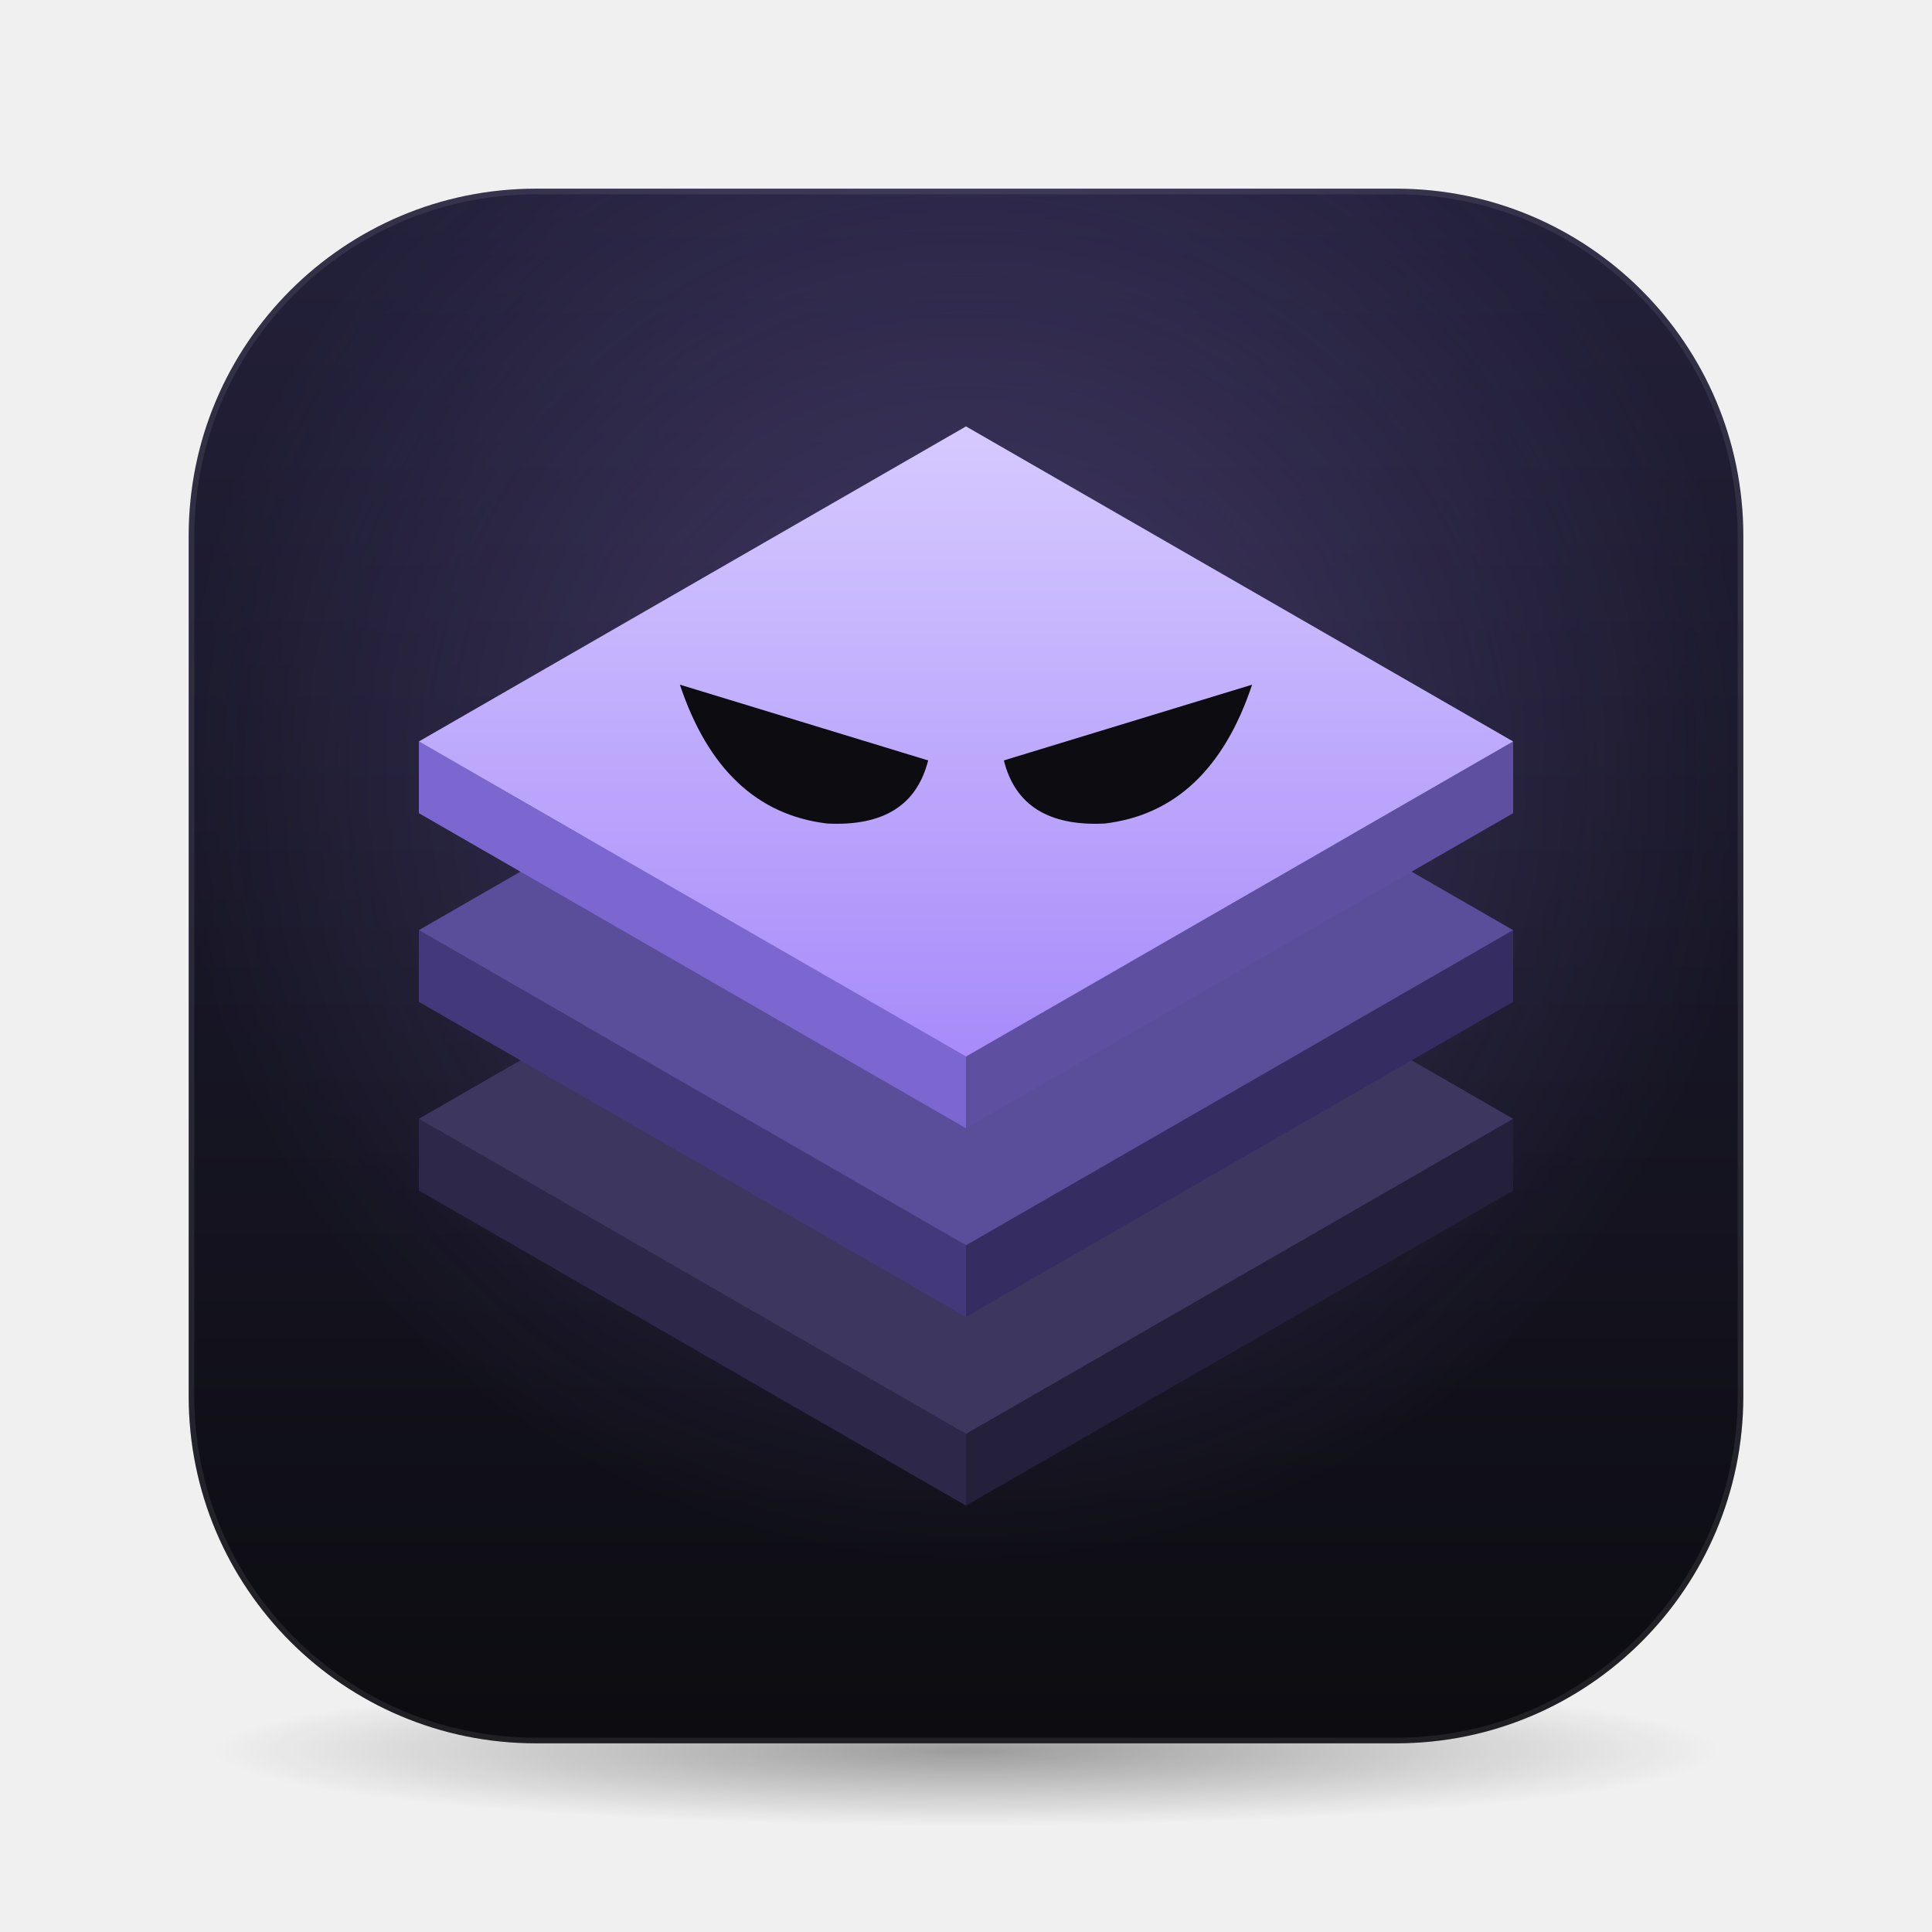
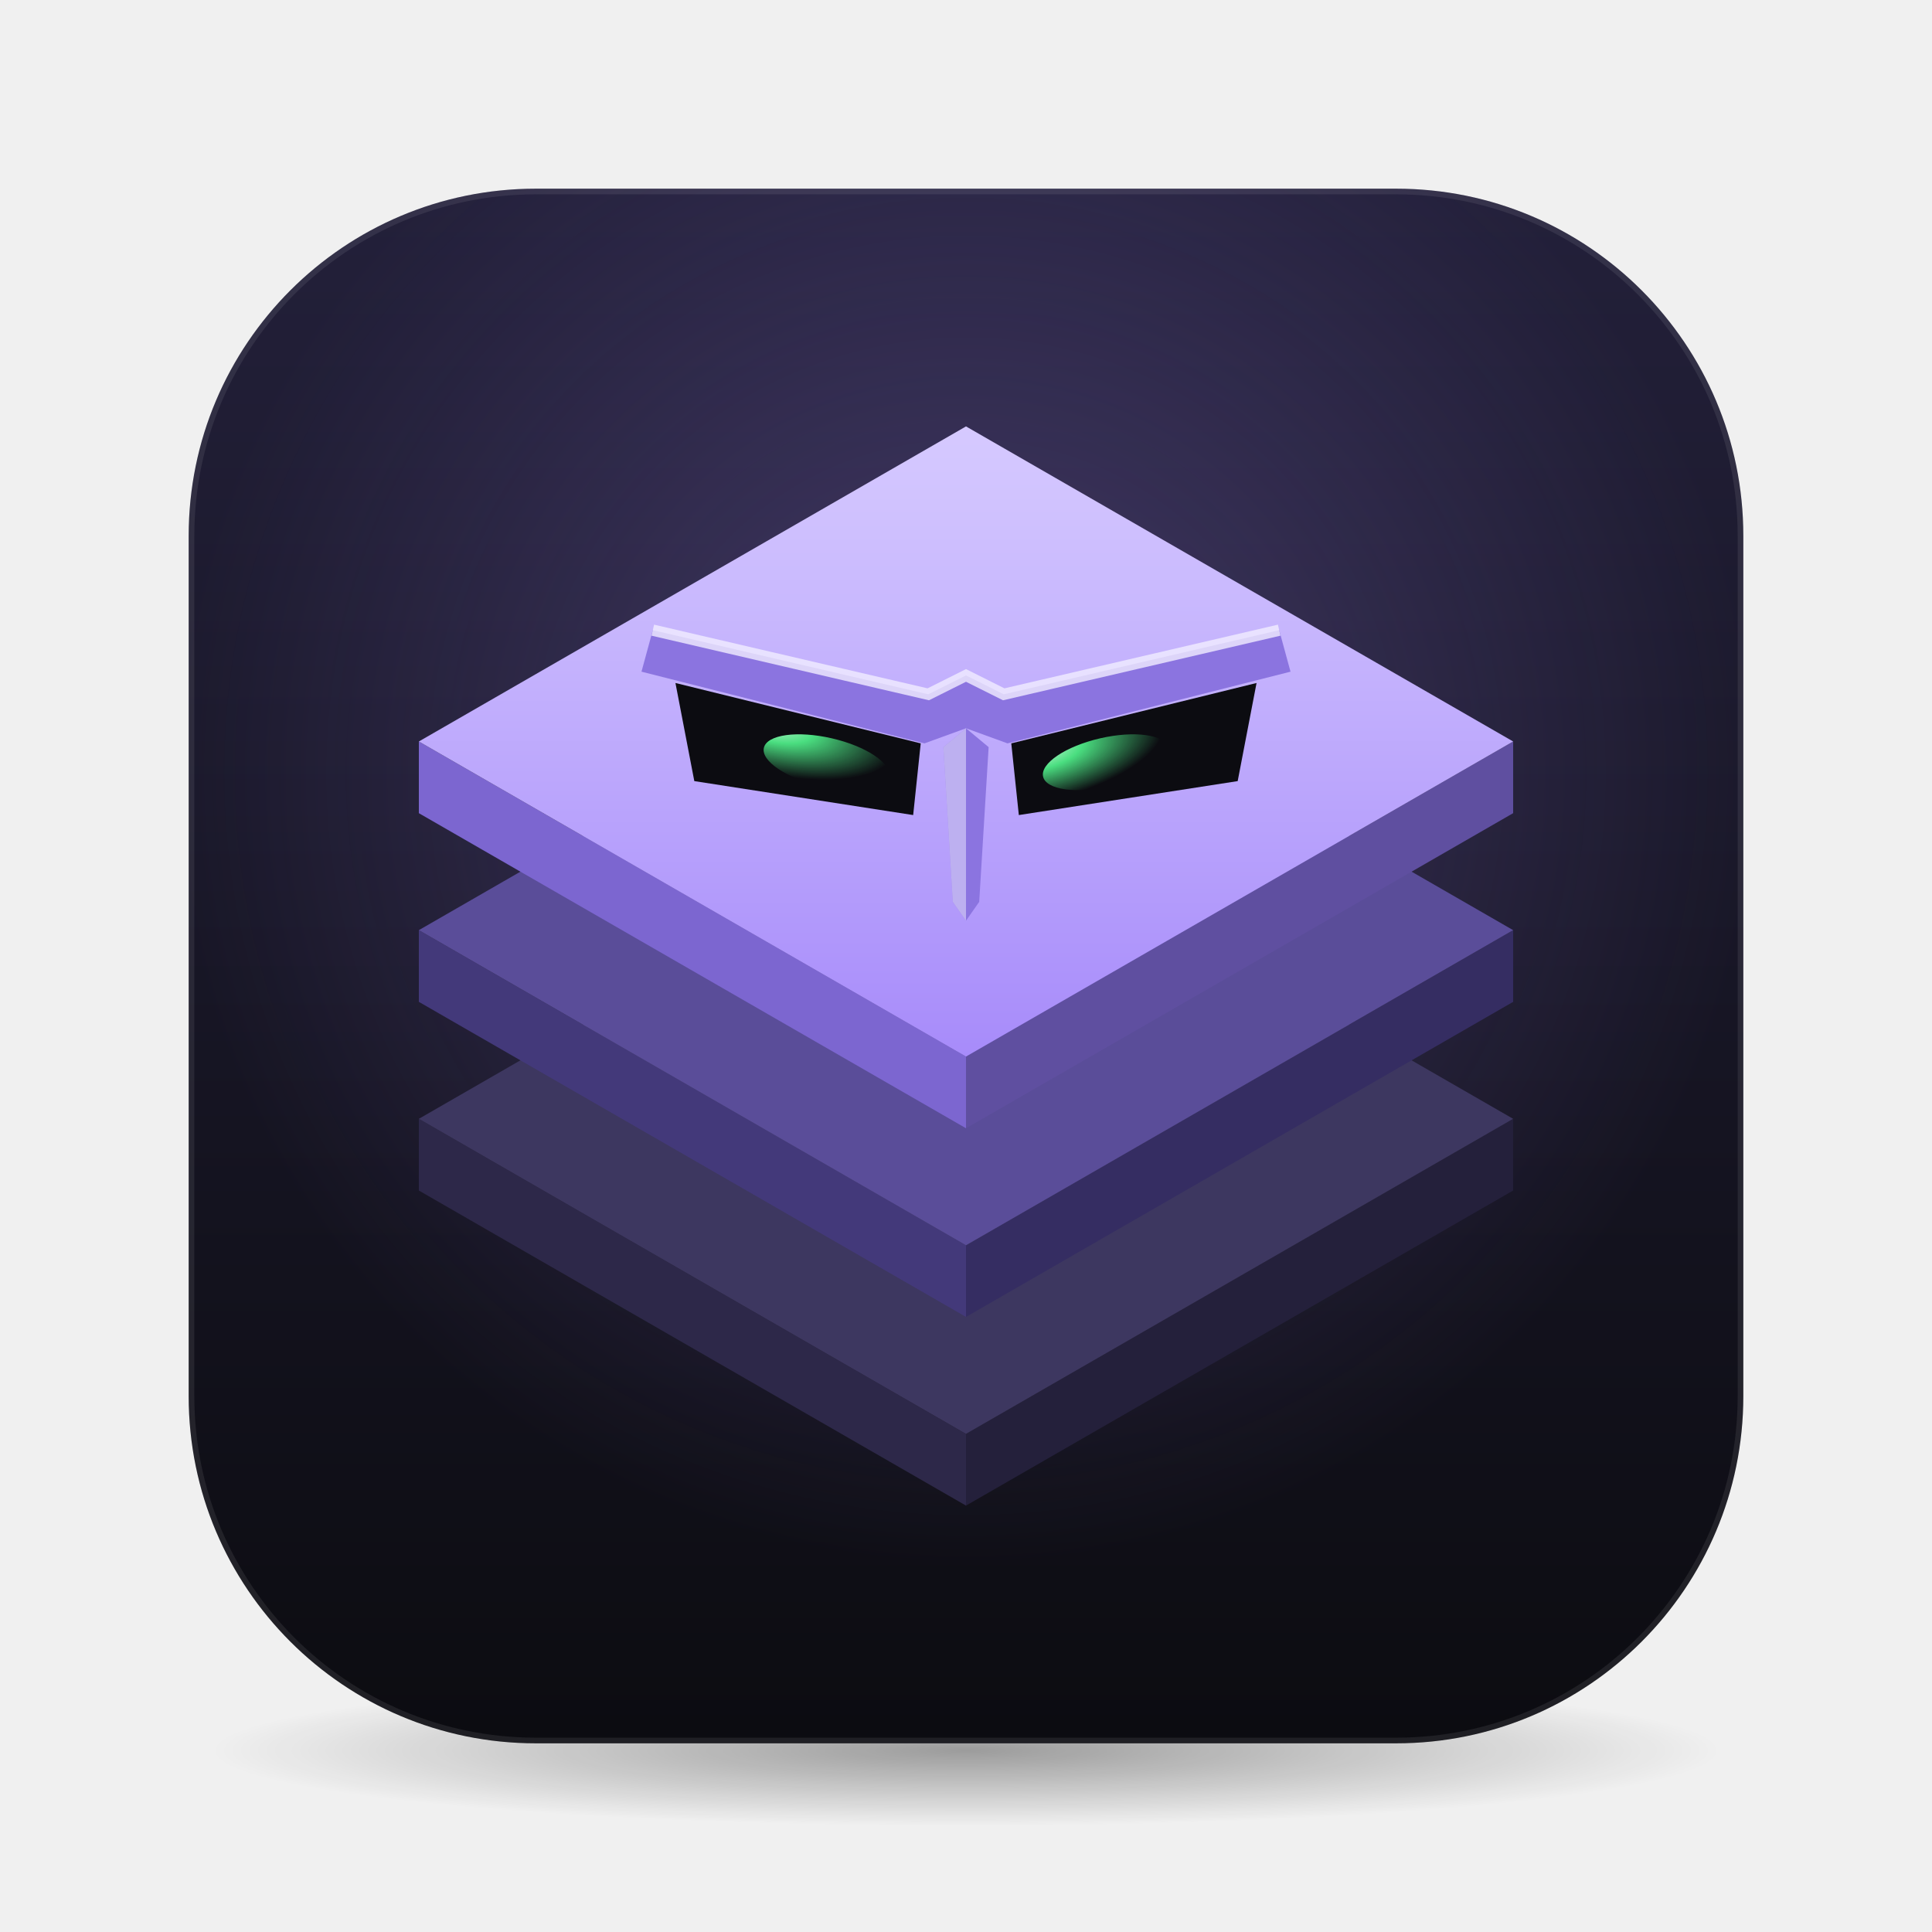
<svg xmlns="http://www.w3.org/2000/svg" width="1024" height="1024" viewBox="0 0 1024 1024">
  <defs>
    <linearGradient id="bg" x1="0" y1="0" x2="0" y2="1">
      <stop offset="0" stop-color="#23203a" />
      <stop offset="1" stop-color="#0c0c11" />
    </linearGradient>
    <radialGradient id="glow" cx="512" cy="410" r="420" gradientUnits="userSpaceOnUse">
      <stop offset="0" stop-color="#a78bfa" stop-opacity="0.28" />
      <stop offset="1" stop-color="#a78bfa" stop-opacity="0" />
    </radialGradient>
    <linearGradient id="face" x1="0" y1="0" x2="0" y2="1">
      <stop offset="0" stop-color="#d6caff" />
      <stop offset="1" stop-color="#a78bfa" />
    </linearGradient>
    <radialGradient id="shadow" cx="512" cy="928" r="400" gradientTransform="translate(0 835) scale(1 0.1)" gradientUnits="userSpaceOnUse">
      <stop offset="0" stop-color="#000" stop-opacity="0.35" />
      <stop offset="1" stop-color="#000" stop-opacity="0" />
    </radialGradient>
+     <radialGradient id="eye" cx="0" cy="0" r="1">
+       <stop offset="0" stop-color="#bbf7d0" />
+       <stop offset="0.35" stop-color="#4ade80" />
+       <stop offset="1" stop-color="#4ade80" stop-opacity="0" />
+     </radialGradient>
  </defs>
  <ellipse cx="512" cy="928" rx="400" ry="40" fill="url(#shadow)" />
  <rect x="100" y="100" width="824" height="824" rx="184" fill="url(#bg)" />
  <rect x="100" y="100" width="824" height="824" rx="184" fill="url(#glow)" />
  <rect x="101.5" y="101.5" width="821" height="821" rx="182.5" fill="none" stroke="#ffffff" stroke-opacity="0.08" stroke-width="3" />
  <path d="M222,593 L512,760 L512,798 L222,631 Z" fill="#2d2849" />
  <path d="M802,593 L512,760 L512,798 L802,631 Z" fill="#24203b" />
  <path d="M512,426 L802,593 L512,760 L222,593 Z" fill="#3d3760" />
  <path d="M222,493 L512,660 L512,698 L222,531 Z" fill="#43397a" />
  <path d="M802,493 L512,660 L512,698 L802,531 Z" fill="#352d62" />
  <path d="M512,326 L802,493 L512,660 L222,493 Z" fill="#5a4d99" />
  <path d="M222,393 L512,560 L512,598 L222,431 Z" fill="#7c66d0" />
  <path d="M802,393 L512,560 L512,598 L802,431 Z" fill="#5f4fa0" />
  <path d="M512,226 L802,393 L512,560 L222,393 Z" fill="url(#face)" />
-   <g transform="translate(512 393) scale(1.115) translate(-512 -405)" fill="#0c0c11">
-     <path d="M376,378 L494,414 Q486,446 446,444 Q396,438 376,378 Z" />
-     <path d="M648,378 L530,414 Q538,446 578,444 Q628,438 648,378 Z" />
+   <g>
+     <path d="M358,362 L488,394 L484,432 L368,414 Z" fill="#0c0c11" />
+     <path d="M666,362 L536,394 L540,432 L656,414 Z" fill="#0c0c11" />
+     <ellipse cx="0" cy="0" rx="1" ry="1" fill="url(#eye)" transform="translate(438 404) rotate(13) scale(34 13)" />
+     <ellipse cx="0" cy="0" rx="1" ry="1" fill="url(#eye)" transform="translate(586 404) rotate(-13) scale(34 13)" />
+     <path d="M346,334 L492,368 L512,358 L532,368 L678,334 L684,356 L534,394 L512,386 L490,394 L340,356 Z" fill="#8b74e0" />
+     <path d="M346,334 L492,368 L512,358 L532,368 L678,334" fill="none" stroke="#f1edff" stroke-opacity="0.8" stroke-width="6" />
+     <path d="M512,386 L524,396 L519,478 L512,488 L505,478 L500,396 Z" fill="#8b74e0" />
+     <path d="M512,386 L500,396 L505,478 L512,488 Z" fill="#f1edff" fill-opacity="0.5" />
  </g>
</svg>
